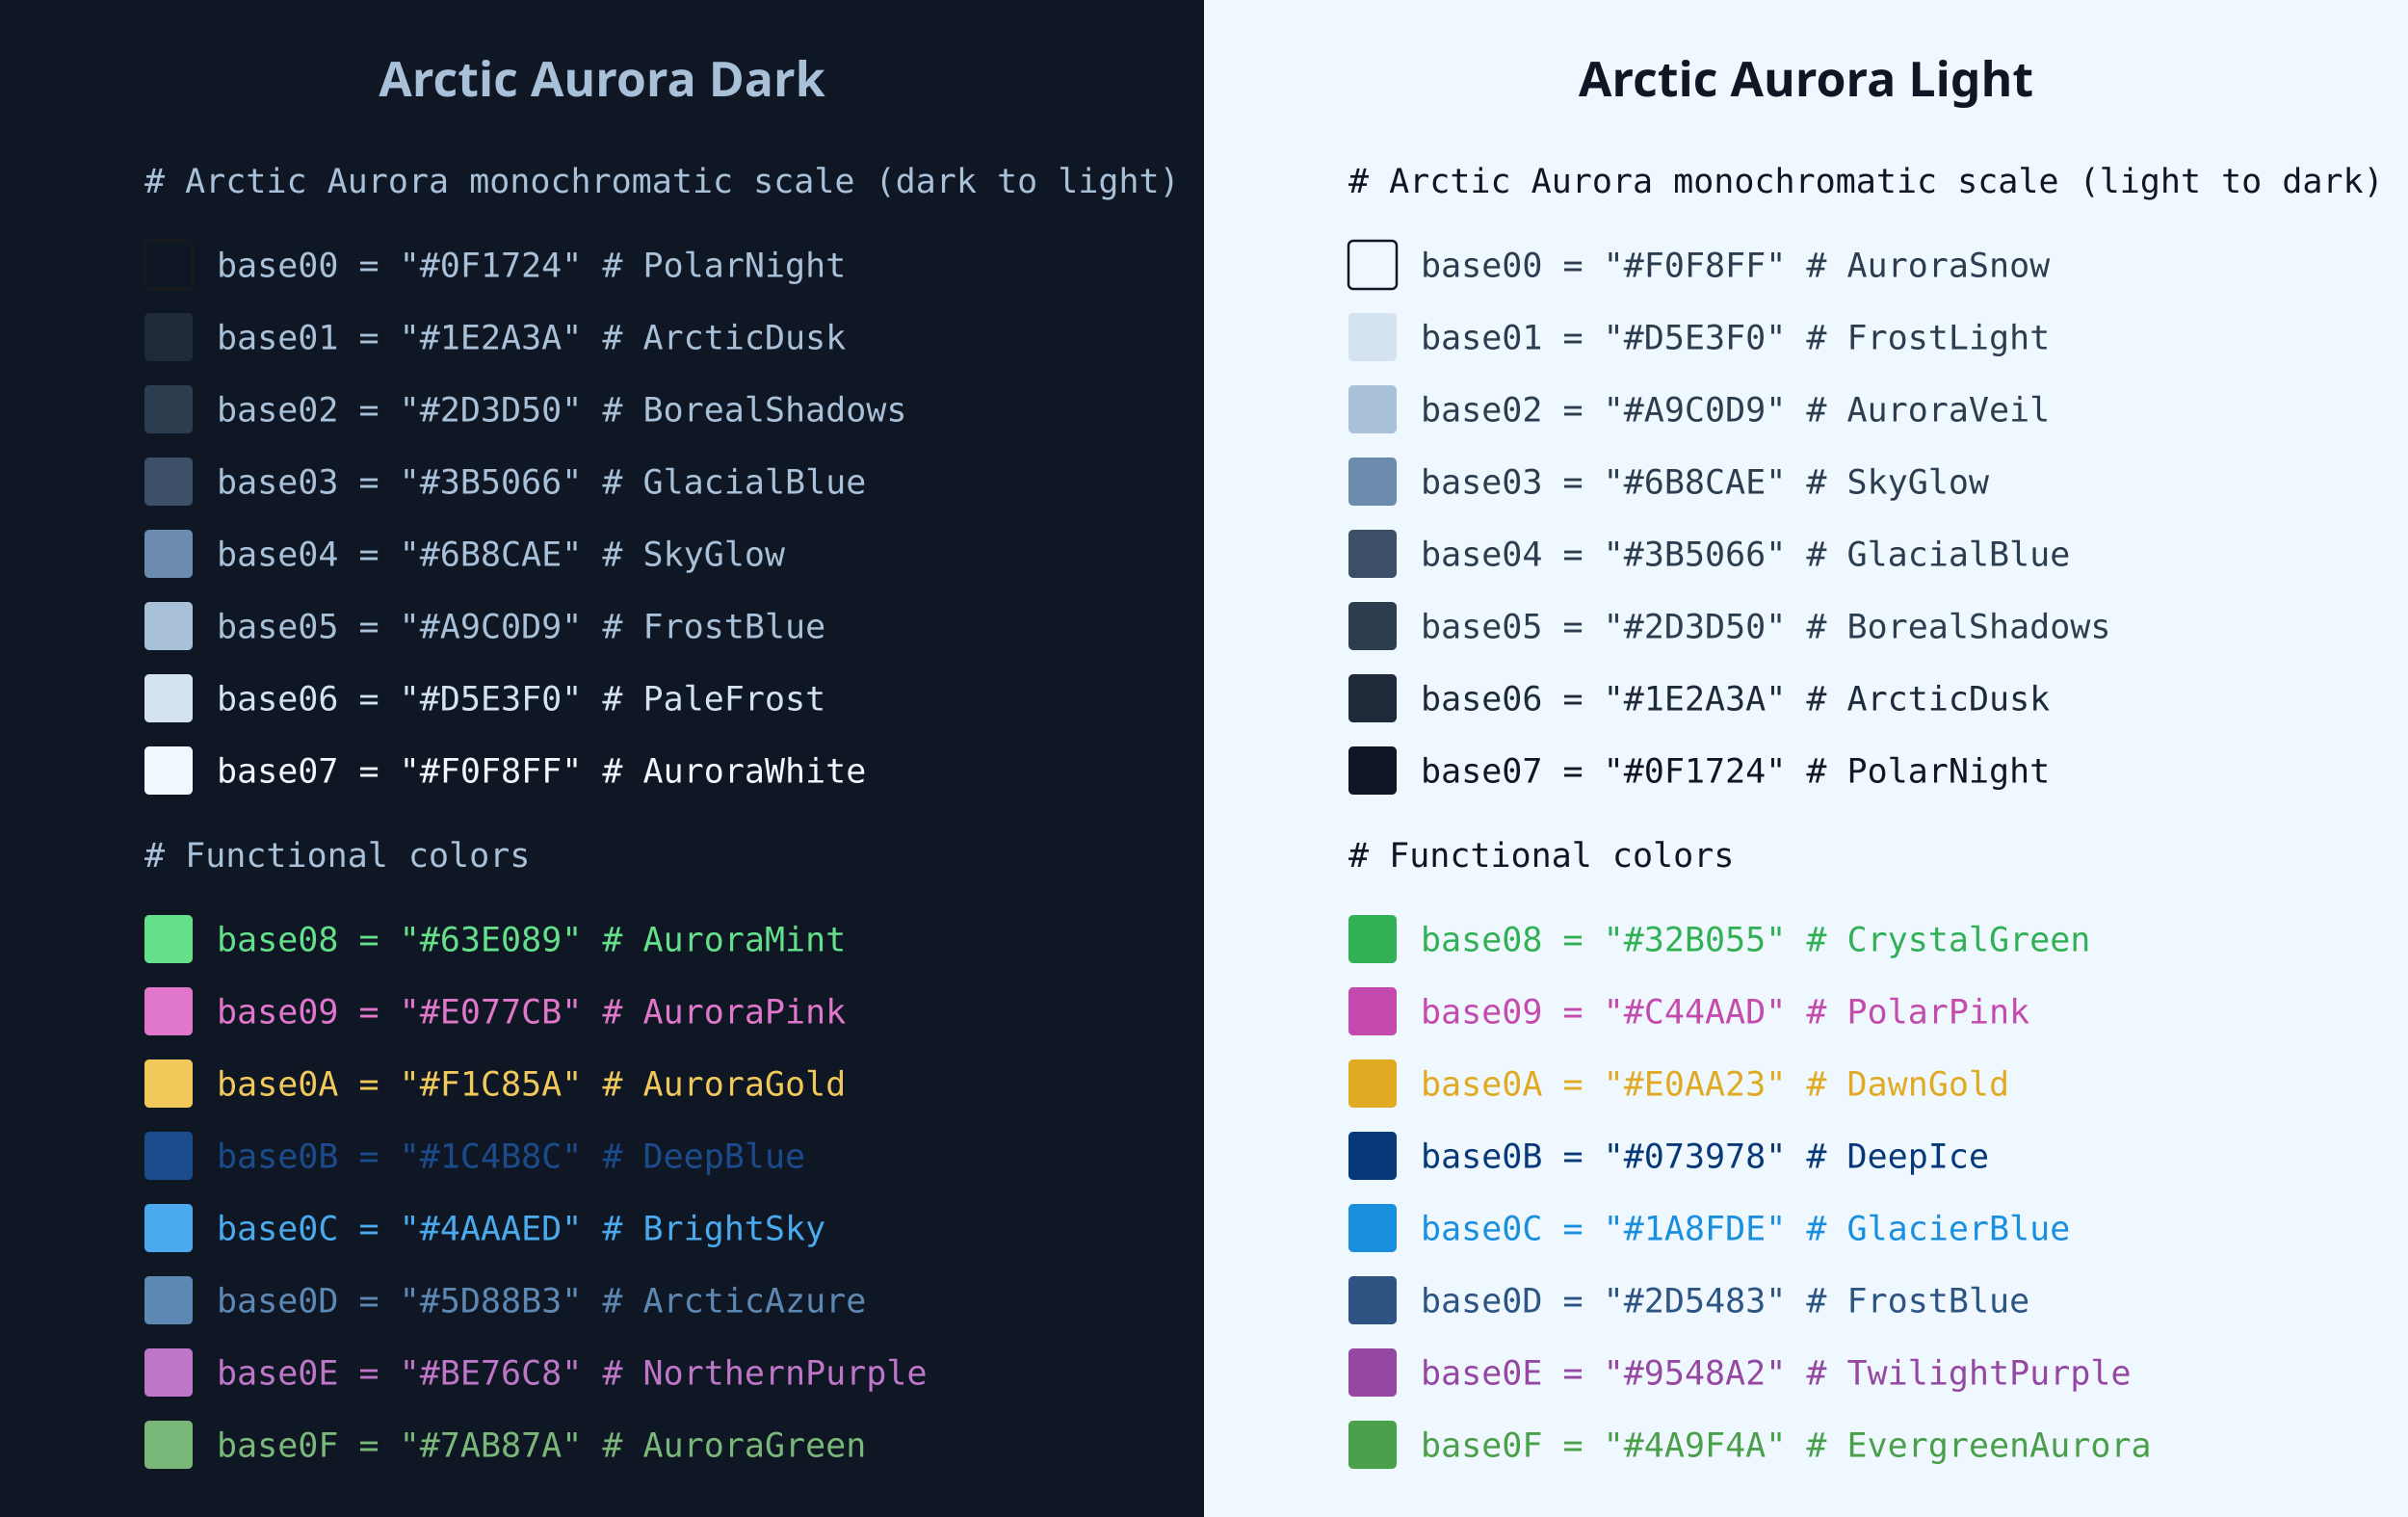
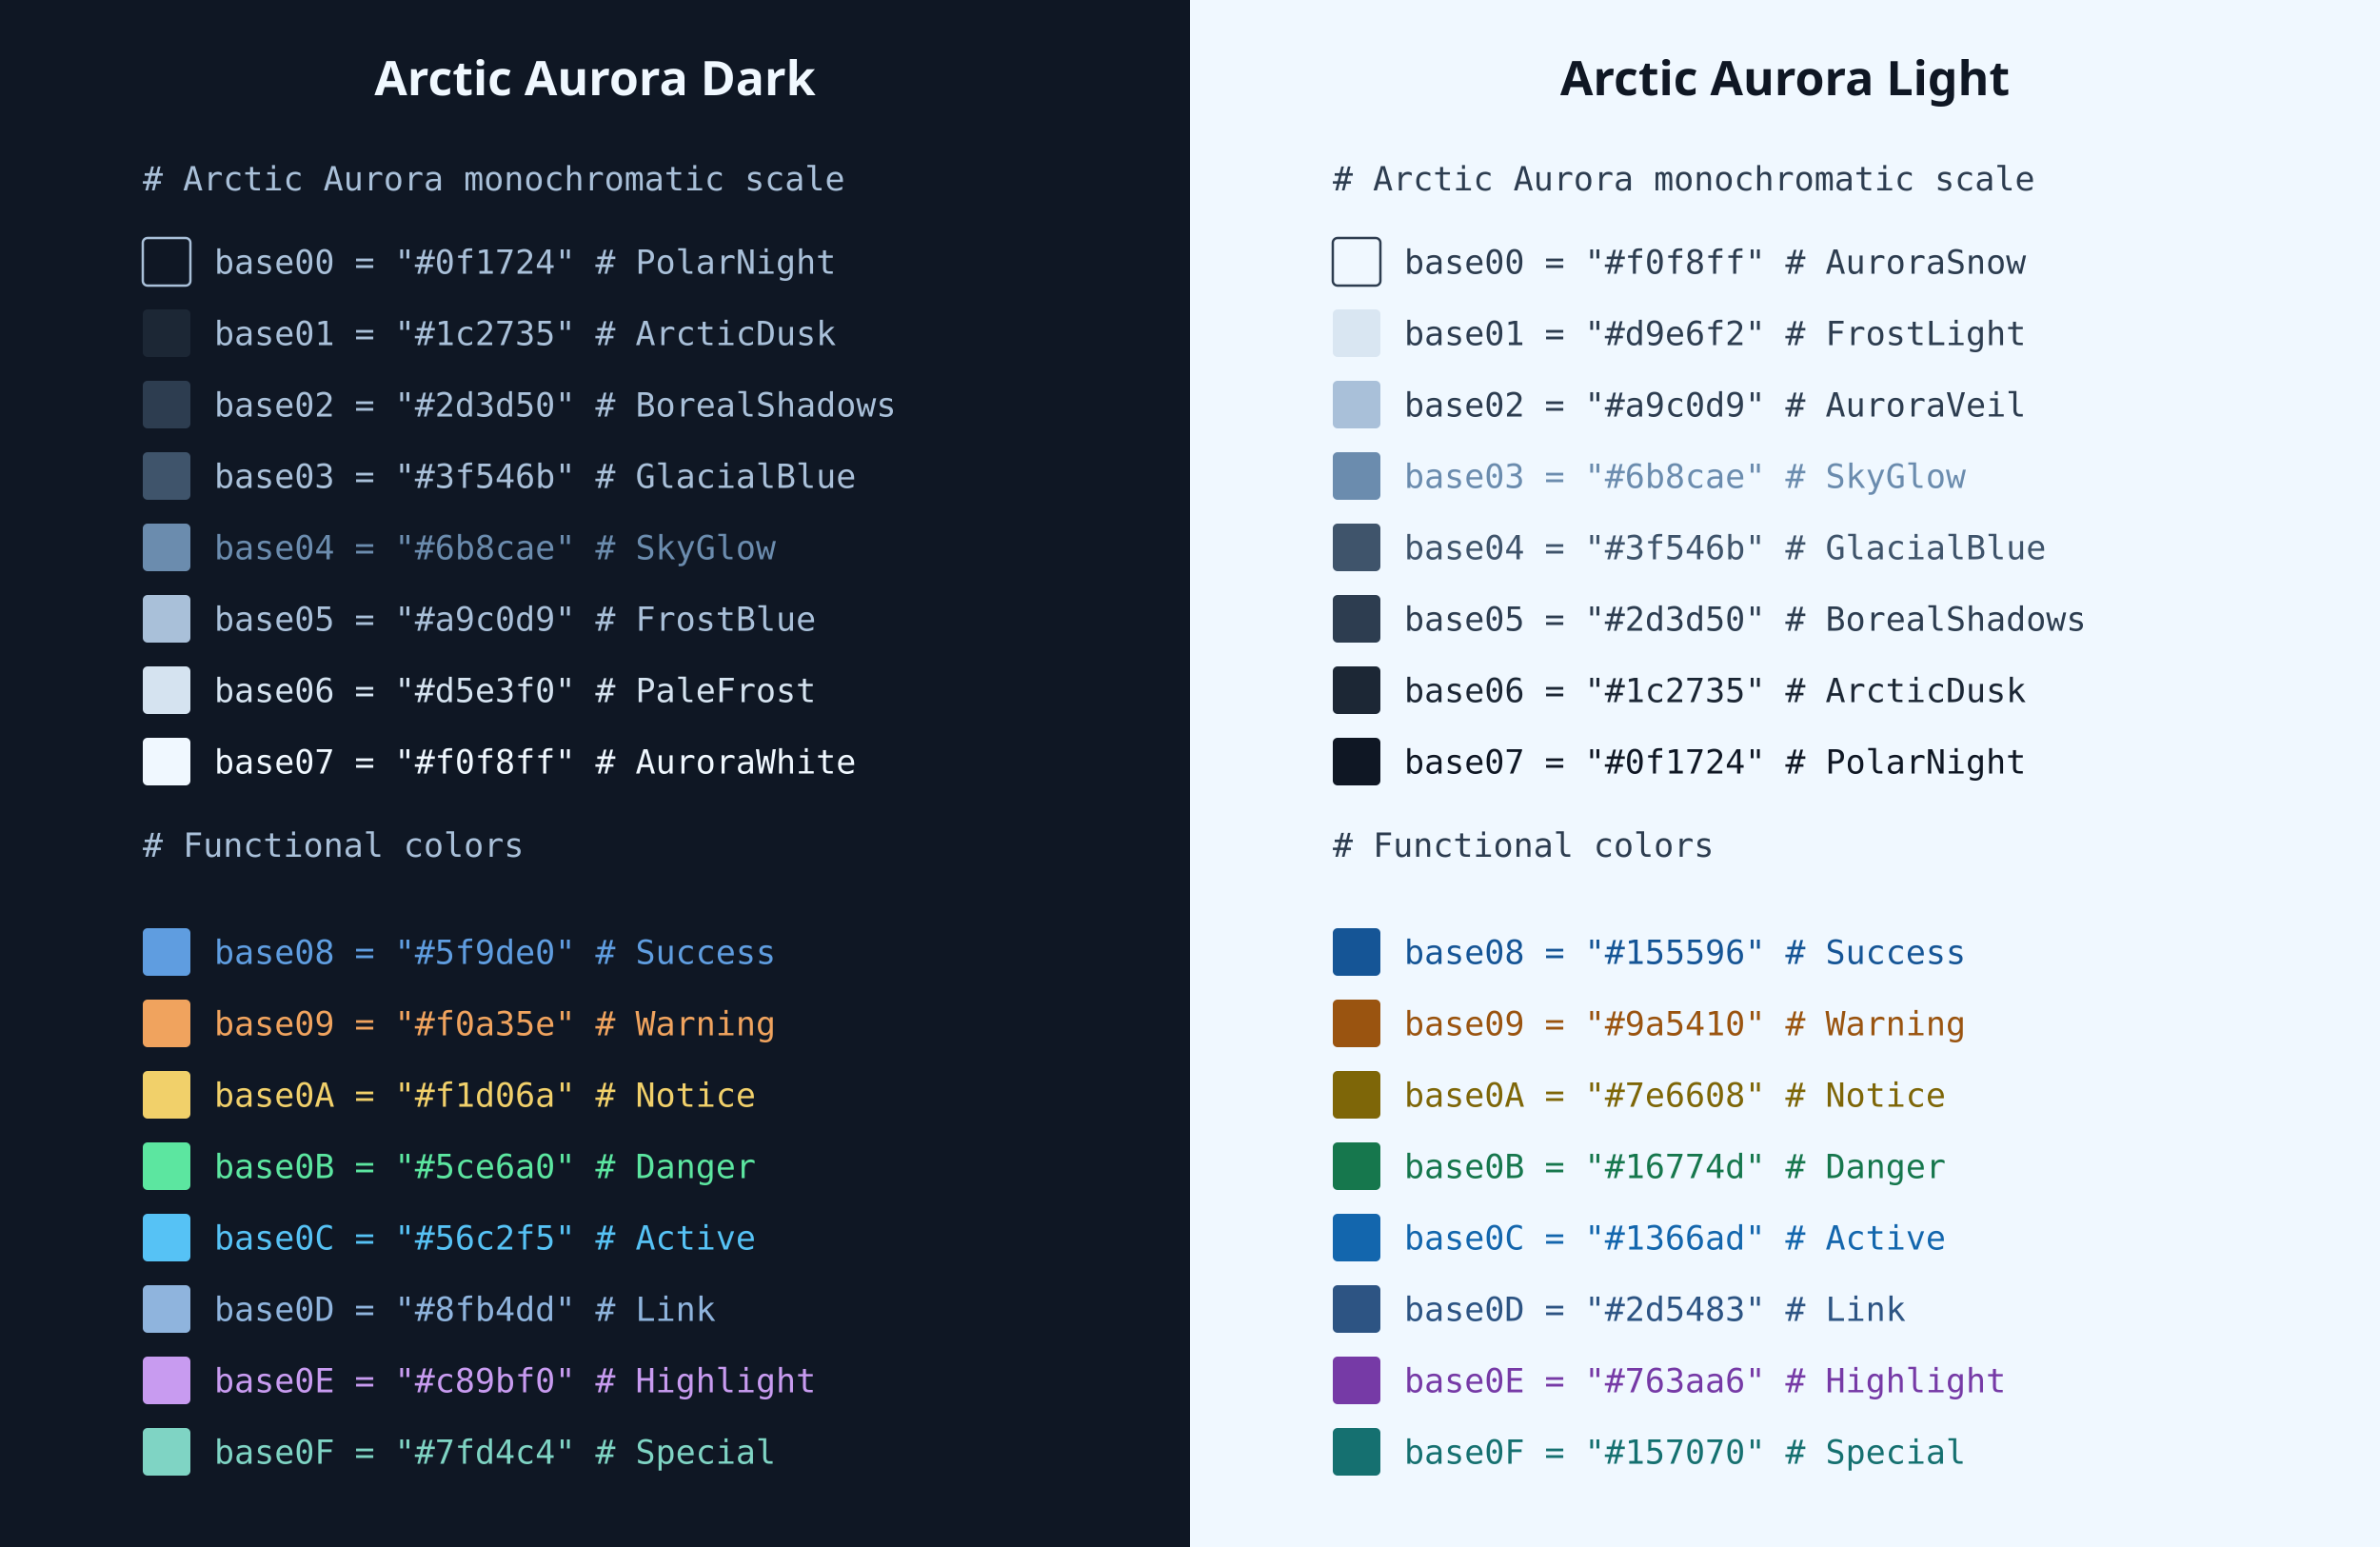
- <svg xmlns="http://www.w3.org/2000/svg" width="1000" height="630" viewBox="0 0 1000 630">
-   <rect x="0" y="0" width="500" height="630" fill="#0F1724" />
-   <rect x="500" y="0" width="500" height="630" fill="#F0F8FF" />
-   <text x="250" y="40" font-family="sans-serif" font-size="20" font-weight="bold" text-anchor="middle" fill="#A9C0D9">Arctic Aurora Dark</text>
-   <text x="750" y="40" font-family="sans-serif" font-size="20" font-weight="bold" text-anchor="middle" fill="#0F1724">Arctic Aurora Light</text>
-   <text x="60" y="80" font-family="monospace" font-size="14" fill="#A9C0D9"># Arctic Aurora monochromatic scale (dark to light)</text>
-   <rect x="60" y="100" width="20" height="20" rx="2" fill="#0F1724" stroke="#1a1a1a" stroke-width="1" />
-   <text x="90" y="115" font-family="monospace" font-size="14" fill="#A9C0D9">base00 = "#0F1724" # PolarNight</text>
-   <rect x="60" y="130" width="20" height="20" rx="2" fill="#1E2A3A" />
-   <text x="90" y="145" font-family="monospace" font-size="14" fill="#A9C0D9">base01 = "#1E2A3A" # ArcticDusk</text>
-   <rect x="60" y="160" width="20" height="20" rx="2" fill="#2D3D50" />
-   <text x="90" y="175" font-family="monospace" font-size="14" fill="#A9C0D9">base02 = "#2D3D50" # BorealShadows</text>
-   <rect x="60" y="190" width="20" height="20" rx="2" fill="#3B5066" />
-   <text x="90" y="205" font-family="monospace" font-size="14" fill="#A9C0D9">base03 = "#3B5066" # GlacialBlue</text>
-   <rect x="60" y="220" width="20" height="20" rx="2" fill="#6B8CAE" />
-   <text x="90" y="235" font-family="monospace" font-size="14" fill="#A9C0D9">base04 = "#6B8CAE" # SkyGlow</text>
-   <rect x="60" y="250" width="20" height="20" rx="2" fill="#A9C0D9" />
-   <text x="90" y="265" font-family="monospace" font-size="14" fill="#A9C0D9">base05 = "#A9C0D9" # FrostBlue</text>
-   <rect x="60" y="280" width="20" height="20" rx="2" fill="#D5E3F0" />
-   <text x="90" y="295" font-family="monospace" font-size="14" fill="#D5E3F0">base06 = "#D5E3F0" # PaleFrost</text>
-   <rect x="60" y="310" width="20" height="20" rx="2" fill="#F0F8FF" />
-   <text x="90" y="325" font-family="monospace" font-size="14" fill="#F0F8FF">base07 = "#F0F8FF" # AuroraWhite</text>
-   <text x="60" y="360" font-family="monospace" font-size="14" fill="#A9C0D9"># Functional colors </text>
-   <rect x="60" y="380" width="20" height="20" rx="2" fill="#63E089" />
-   <text x="90" y="395" font-family="monospace" font-size="14" fill="#63E089">base08 = "#63E089" # AuroraMint</text>
-   <rect x="60" y="410" width="20" height="20" rx="2" fill="#E077CB" />
-   <text x="90" y="425" font-family="monospace" font-size="14" fill="#E077CB">base09 = "#E077CB" # AuroraPink</text>
-   <rect x="60" y="440" width="20" height="20" rx="2" fill="#F1C85A" />
-   <text x="90" y="455" font-family="monospace" font-size="14" fill="#F1C85A">base0A = "#F1C85A" # AuroraGold</text>
-   <rect x="60" y="470" width="20" height="20" rx="2" fill="#1C4B8C" />
-   <text x="90" y="485" font-family="monospace" font-size="14" fill="#1C4B8C">base0B = "#1C4B8C" # DeepBlue</text>
-   <rect x="60" y="500" width="20" height="20" rx="2" fill="#4AAAED" />
-   <text x="90" y="515" font-family="monospace" font-size="14" fill="#4AAAED">base0C = "#4AAAED" # BrightSky</text>
-   <rect x="60" y="530" width="20" height="20" rx="2" fill="#5D88B3" />
-   <text x="90" y="545" font-family="monospace" font-size="14" fill="#5D88B3">base0D = "#5D88B3" # ArcticAzure</text>
-   <rect x="60" y="560" width="20" height="20" rx="2" fill="#BE76C8" />
-   <text x="90" y="575" font-family="monospace" font-size="14" fill="#BE76C8">base0E = "#BE76C8" # NorthernPurple</text>
-   <rect x="60" y="590" width="20" height="20" rx="2" fill="#7AB87A" />
-   <text x="90" y="605" font-family="monospace" font-size="14" fill="#7AB87A">base0F = "#7AB87A" # AuroraGreen</text>
-   <text x="560" y="80" font-family="monospace" font-size="14" fill="#0F1724"># Arctic Aurora monochromatic scale (light to dark)</text>
-   <rect x="560" y="100" width="20" height="20" rx="2" fill="#F0F8FF" stroke="#0F1724" stroke-width="1" />
-   <text x="590" y="115" font-family="monospace" font-size="14" fill="#2D3D50">base00 = "#F0F8FF" # AuroraSnow</text>
-   <rect x="560" y="130" width="20" height="20" rx="2" fill="#D5E3F0" />
-   <text x="590" y="145" font-family="monospace" font-size="14" fill="#2D3D50">base01 = "#D5E3F0" # FrostLight</text>
-   <rect x="560" y="160" width="20" height="20" rx="2" fill="#A9C0D9" />
-   <text x="590" y="175" font-family="monospace" font-size="14" fill="#2D3D50">base02 = "#A9C0D9" # AuroraVeil</text>
-   <rect x="560" y="190" width="20" height="20" rx="2" fill="#6B8CAE" />
-   <text x="590" y="205" font-family="monospace" font-size="14" fill="#2D3D50">base03 = "#6B8CAE" # SkyGlow</text>
-   <rect x="560" y="220" width="20" height="20" rx="2" fill="#3B5066" />
-   <text x="590" y="235" font-family="monospace" font-size="14" fill="#2D3D50">base04 = "#3B5066" # GlacialBlue</text>
-   <rect x="560" y="250" width="20" height="20" rx="2" fill="#2D3D50" />
-   <text x="590" y="265" font-family="monospace" font-size="14" fill="#2D3D50">base05 = "#2D3D50" # BorealShadows</text>
-   <rect x="560" y="280" width="20" height="20" rx="2" fill="#1E2A3A" />
-   <text x="590" y="295" font-family="monospace" font-size="14" fill="#1E2A3A">base06 = "#1E2A3A" # ArcticDusk</text>
-   <rect x="560" y="310" width="20" height="20" rx="2" fill="#0F1724" />
-   <text x="590" y="325" font-family="monospace" font-size="14" fill="#0F1724">base07 = "#0F1724" # PolarNight</text>
-   <text x="560" y="360" font-family="monospace" font-size="14" fill="#0F1724"># Functional colors </text>
-   <rect x="560" y="380" width="20" height="20" rx="2" fill="#32B055" />
-   <text x="590" y="395" font-family="monospace" font-size="14" fill="#32B055">base08 = "#32B055" # CrystalGreen</text>
-   <rect x="560" y="410" width="20" height="20" rx="2" fill="#C44AAD" />
-   <text x="590" y="425" font-family="monospace" font-size="14" fill="#C44AAD">base09 = "#C44AAD" # PolarPink</text>
-   <rect x="560" y="440" width="20" height="20" rx="2" fill="#E0AA23" />
-   <text x="590" y="455" font-family="monospace" font-size="14" fill="#E0AA23">base0A = "#E0AA23" # DawnGold</text>
-   <rect x="560" y="470" width="20" height="20" rx="2" fill="#073978" />
-   <text x="590" y="485" font-family="monospace" font-size="14" fill="#073978">base0B = "#073978" # DeepIce</text>
-   <rect x="560" y="500" width="20" height="20" rx="2" fill="#1A8FDE" />
-   <text x="590" y="515" font-family="monospace" font-size="14" fill="#1A8FDE">base0C = "#1A8FDE" # GlacierBlue</text>
-   <rect x="560" y="530" width="20" height="20" rx="2" fill="#2D5483" />
-   <text x="590" y="545" font-family="monospace" font-size="14" fill="#2D5483">base0D = "#2D5483" # FrostBlue</text>
-   <rect x="560" y="560" width="20" height="20" rx="2" fill="#9548A2" />
-   <text x="590" y="575" font-family="monospace" font-size="14" fill="#9548A2">base0E = "#9548A2" # TwilightPurple</text>
-   <rect x="560" y="590" width="20" height="20" rx="2" fill="#4A9F4A" />
-   <text x="590" y="605" font-family="monospace" font-size="14" fill="#4A9F4A">base0F = "#4A9F4A" # EvergreenAurora</text>
+ <svg xmlns="http://www.w3.org/2000/svg" width="1000" height="650" viewBox="0 0 1000 650">
+   <rect x="0" y="0" width="500" height="650" fill="#0f1724" />
+   <rect x="500" y="0" width="500" height="650" fill="#f0f8ff" />
+   <text x="250" y="40" font-family="sans-serif" font-size="20" font-weight="bold" text-anchor="middle" fill="#f0f8ff">Arctic Aurora Dark</text>
+   <text x="60" y="80" font-family="monospace" font-size="14" fill="#a9c0d9"># Arctic Aurora monochromatic scale</text>
+   <rect x="60" y="100" width="20" height="20" rx="2" fill="#0f1724" stroke="#a9c0d9" stroke-width="1" />
+   <text x="90" y="115" font-family="monospace" font-size="14" fill="#a9c0d9">base00 = "#0f1724" # PolarNight</text>
+   <rect x="60" y="130" width="20" height="20" rx="2" fill="#1c2735" />
+   <text x="90" y="145" font-family="monospace" font-size="14" fill="#a9c0d9">base01 = "#1c2735" # ArcticDusk</text>
+   <rect x="60" y="160" width="20" height="20" rx="2" fill="#2d3d50" />
+   <text x="90" y="175" font-family="monospace" font-size="14" fill="#a9c0d9">base02 = "#2d3d50" # BorealShadows</text>
+   <rect x="60" y="190" width="20" height="20" rx="2" fill="#3f546b" />
+   <text x="90" y="205" font-family="monospace" font-size="14" fill="#a9c0d9">base03 = "#3f546b" # GlacialBlue</text>
+   <rect x="60" y="220" width="20" height="20" rx="2" fill="#6b8cae" />
+   <text x="90" y="235" font-family="monospace" font-size="14" fill="#6b8cae">base04 = "#6b8cae" # SkyGlow</text>
+   <rect x="60" y="250" width="20" height="20" rx="2" fill="#a9c0d9" />
+   <text x="90" y="265" font-family="monospace" font-size="14" fill="#a9c0d9">base05 = "#a9c0d9" # FrostBlue</text>
+   <rect x="60" y="280" width="20" height="20" rx="2" fill="#d5e3f0" />
+   <text x="90" y="295" font-family="monospace" font-size="14" fill="#d5e3f0">base06 = "#d5e3f0" # PaleFrost</text>
+   <rect x="60" y="310" width="20" height="20" rx="2" fill="#f0f8ff" />
+   <text x="90" y="325" font-family="monospace" font-size="14" fill="#f0f8ff">base07 = "#f0f8ff" # AuroraWhite</text>
+   <text x="60" y="360" font-family="monospace" font-size="14" fill="#a9c0d9"># Functional colors</text>
+   <rect x="60" y="390" width="20" height="20" rx="2" fill="#5f9de0" />
+   <text x="90" y="405" font-family="monospace" font-size="14" fill="#5f9de0">base08 = "#5f9de0" # Success</text>
+   <rect x="60" y="420" width="20" height="20" rx="2" fill="#f0a35e" />
+   <text x="90" y="435" font-family="monospace" font-size="14" fill="#f0a35e">base09 = "#f0a35e" # Warning</text>
+   <rect x="60" y="450" width="20" height="20" rx="2" fill="#f1d06a" />
+   <text x="90" y="465" font-family="monospace" font-size="14" fill="#f1d06a">base0A = "#f1d06a" # Notice</text>
+   <rect x="60" y="480" width="20" height="20" rx="2" fill="#5ce6a0" />
+   <text x="90" y="495" font-family="monospace" font-size="14" fill="#5ce6a0">base0B = "#5ce6a0" # Danger</text>
+   <rect x="60" y="510" width="20" height="20" rx="2" fill="#56c2f5" />
+   <text x="90" y="525" font-family="monospace" font-size="14" fill="#56c2f5">base0C = "#56c2f5" # Active</text>
+   <rect x="60" y="540" width="20" height="20" rx="2" fill="#8fb4dd" />
+   <text x="90" y="555" font-family="monospace" font-size="14" fill="#8fb4dd">base0D = "#8fb4dd" # Link</text>
+   <rect x="60" y="570" width="20" height="20" rx="2" fill="#c89bf0" />
+   <text x="90" y="585" font-family="monospace" font-size="14" fill="#c89bf0">base0E = "#c89bf0" # Highlight</text>
+   <rect x="60" y="600" width="20" height="20" rx="2" fill="#7fd4c4" />
+   <text x="90" y="615" font-family="monospace" font-size="14" fill="#7fd4c4">base0F = "#7fd4c4" # Special</text>
+   <text x="750" y="40" font-family="sans-serif" font-size="20" font-weight="bold" text-anchor="middle" fill="#0f1724">Arctic Aurora Light</text>
+   <text x="560" y="80" font-family="monospace" font-size="14" fill="#2d3d50"># Arctic Aurora monochromatic scale</text>
+   <rect x="560" y="100" width="20" height="20" rx="2" fill="#f0f8ff" stroke="#2d3d50" stroke-width="1" />
+   <text x="590" y="115" font-family="monospace" font-size="14" fill="#2d3d50">base00 = "#f0f8ff" # AuroraSnow</text>
+   <rect x="560" y="130" width="20" height="20" rx="2" fill="#d9e6f2" />
+   <text x="590" y="145" font-family="monospace" font-size="14" fill="#2d3d50">base01 = "#d9e6f2" # FrostLight</text>
+   <rect x="560" y="160" width="20" height="20" rx="2" fill="#a9c0d9" />
+   <text x="590" y="175" font-family="monospace" font-size="14" fill="#2d3d50">base02 = "#a9c0d9" # AuroraVeil</text>
+   <rect x="560" y="190" width="20" height="20" rx="2" fill="#6b8cae" />
+   <text x="590" y="205" font-family="monospace" font-size="14" fill="#6b8cae">base03 = "#6b8cae" # SkyGlow</text>
+   <rect x="560" y="220" width="20" height="20" rx="2" fill="#3f546b" />
+   <text x="590" y="235" font-family="monospace" font-size="14" fill="#3f546b">base04 = "#3f546b" # GlacialBlue</text>
+   <rect x="560" y="250" width="20" height="20" rx="2" fill="#2d3d50" />
+   <text x="590" y="265" font-family="monospace" font-size="14" fill="#2d3d50">base05 = "#2d3d50" # BorealShadows</text>
+   <rect x="560" y="280" width="20" height="20" rx="2" fill="#1c2735" />
+   <text x="590" y="295" font-family="monospace" font-size="14" fill="#1c2735">base06 = "#1c2735" # ArcticDusk</text>
+   <rect x="560" y="310" width="20" height="20" rx="2" fill="#0f1724" />
+   <text x="590" y="325" font-family="monospace" font-size="14" fill="#0f1724">base07 = "#0f1724" # PolarNight</text>
+   <text x="560" y="360" font-family="monospace" font-size="14" fill="#2d3d50"># Functional colors</text>
+   <rect x="560" y="390" width="20" height="20" rx="2" fill="#155596" />
+   <text x="590" y="405" font-family="monospace" font-size="14" fill="#155596">base08 = "#155596" # Success</text>
+   <rect x="560" y="420" width="20" height="20" rx="2" fill="#9a5410" />
+   <text x="590" y="435" font-family="monospace" font-size="14" fill="#9a5410">base09 = "#9a5410" # Warning</text>
+   <rect x="560" y="450" width="20" height="20" rx="2" fill="#7e6608" />
+   <text x="590" y="465" font-family="monospace" font-size="14" fill="#7e6608">base0A = "#7e6608" # Notice</text>
+   <rect x="560" y="480" width="20" height="20" rx="2" fill="#16774d" />
+   <text x="590" y="495" font-family="monospace" font-size="14" fill="#16774d">base0B = "#16774d" # Danger</text>
+   <rect x="560" y="510" width="20" height="20" rx="2" fill="#1366ad" />
+   <text x="590" y="525" font-family="monospace" font-size="14" fill="#1366ad">base0C = "#1366ad" # Active</text>
+   <rect x="560" y="540" width="20" height="20" rx="2" fill="#2d5483" />
+   <text x="590" y="555" font-family="monospace" font-size="14" fill="#2d5483">base0D = "#2d5483" # Link</text>
+   <rect x="560" y="570" width="20" height="20" rx="2" fill="#763aa6" />
+   <text x="590" y="585" font-family="monospace" font-size="14" fill="#763aa6">base0E = "#763aa6" # Highlight</text>
+   <rect x="560" y="600" width="20" height="20" rx="2" fill="#157070" />
+   <text x="590" y="615" font-family="monospace" font-size="14" fill="#157070">base0F = "#157070" # Special</text>
</svg>
